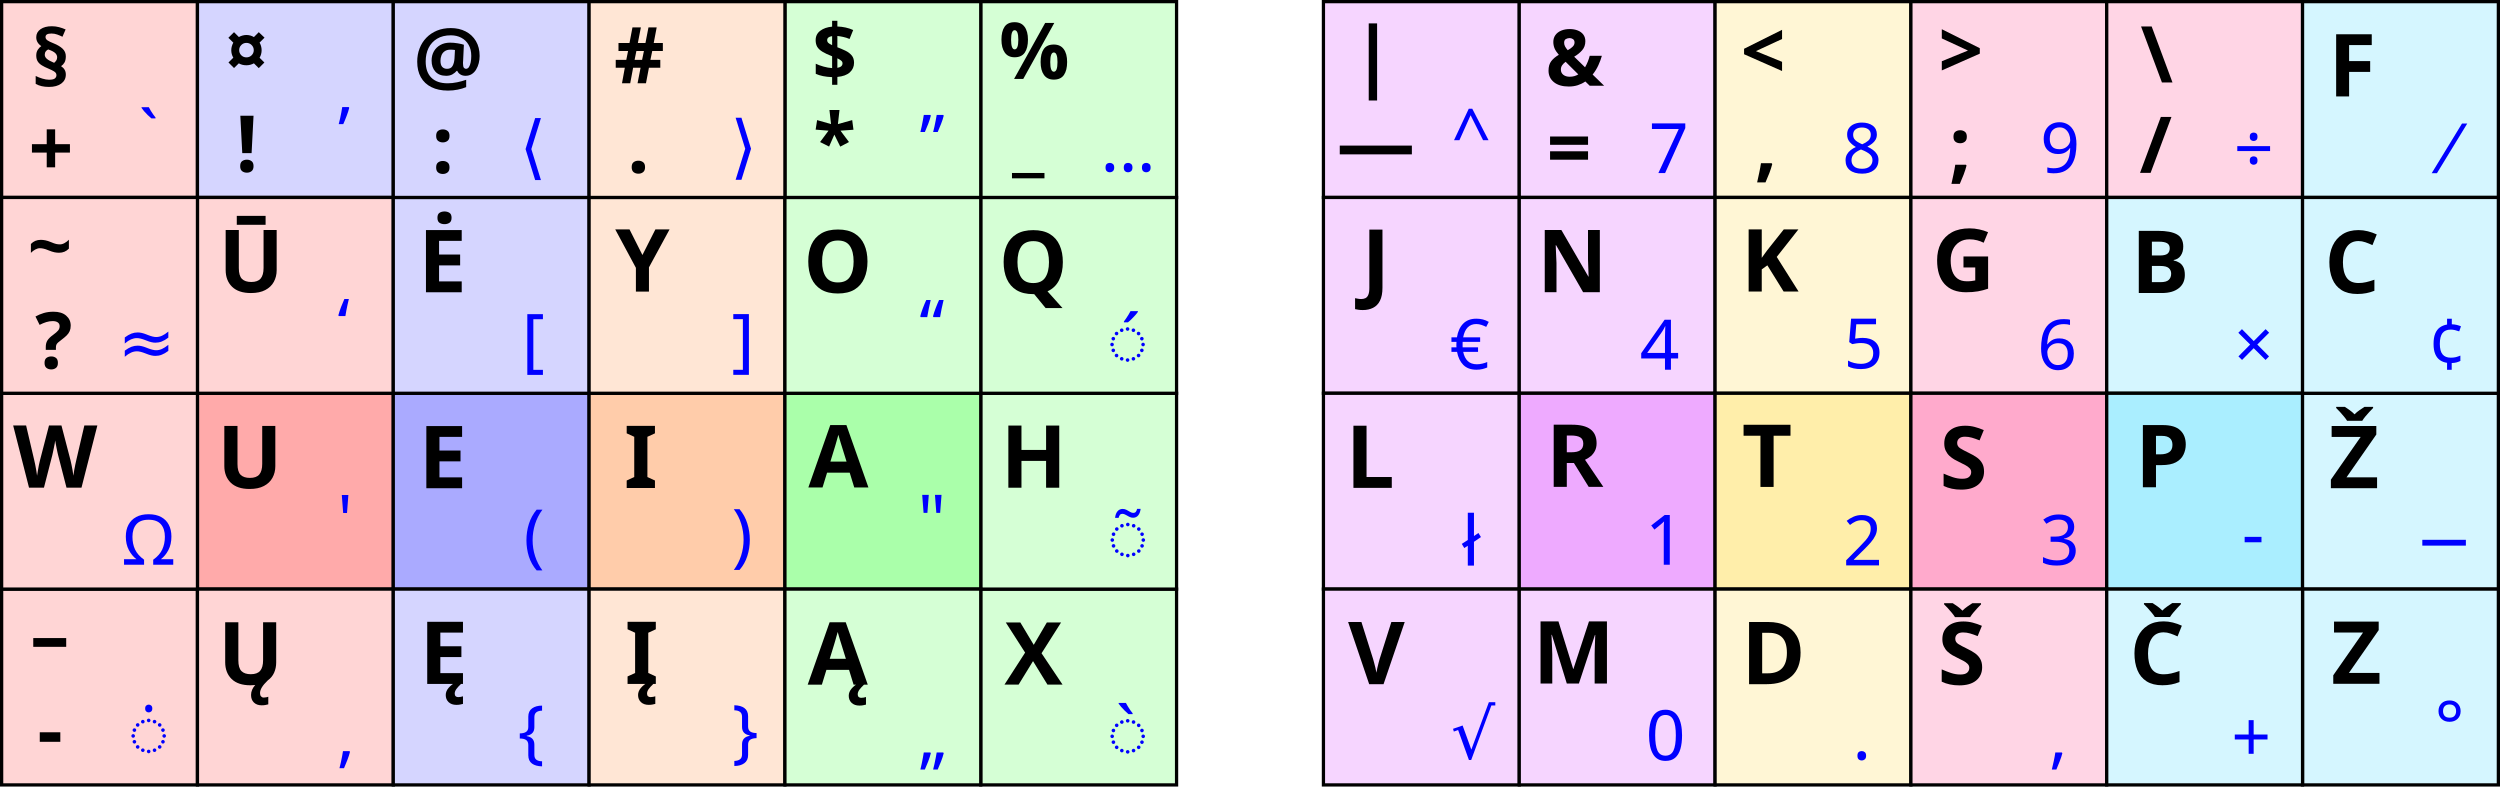
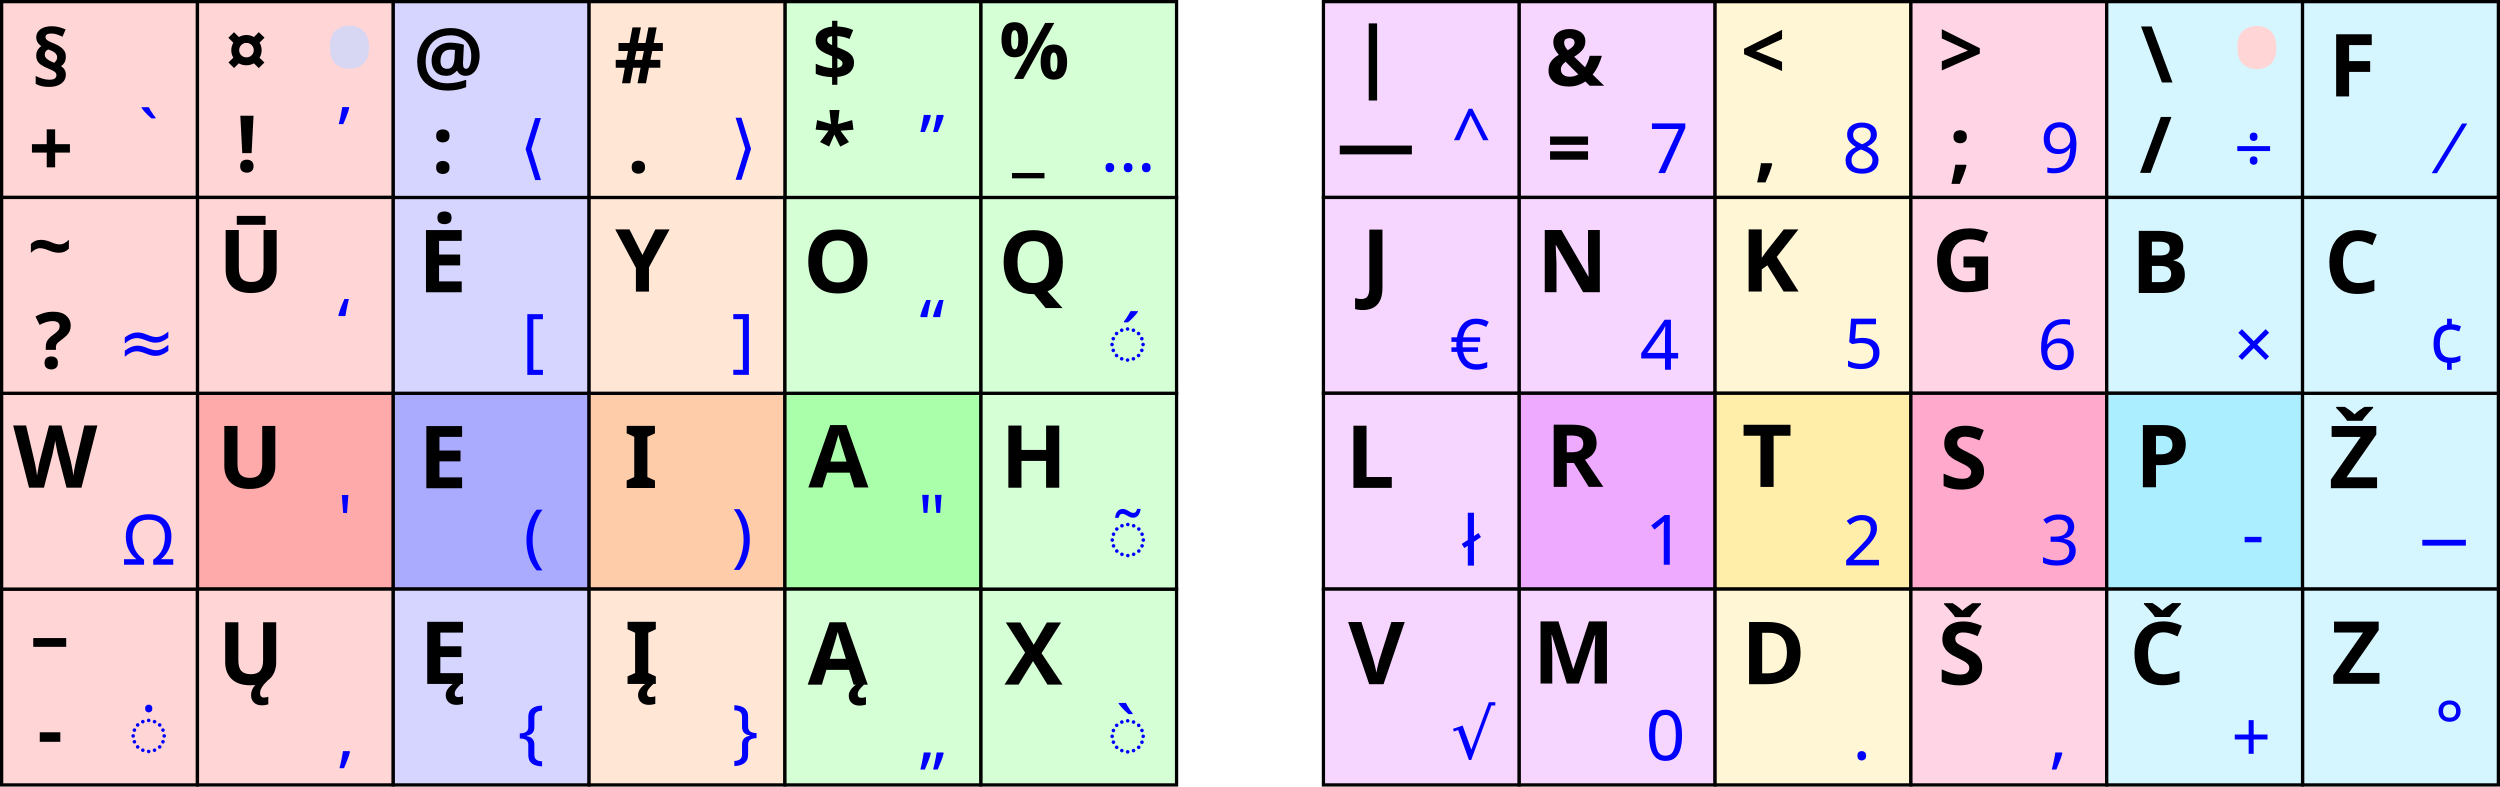
<svg xmlns="http://www.w3.org/2000/svg" width="766" height="241" version="1.0">
  <path d="M.5 180.5h60v60H.5z" fill="#ffd5d5" fill-rule="evenodd" stroke="#000" />
  <text style="line-height:1.25;-inkscape-font-specification:'Noto Sans, Semi-Bold'" x="-34.036" y="171.763" font-weight="600" font-size="24" font-family="Noto Sans" transform="translate(45.5 60.5)">
    <tspan x="-34.036" y="171.763">-</tspan>
  </text>
  <text style="line-height:1.25;-inkscape-font-specification:'Noto Sans, Semi-Bold'" x="-36.261" y="142.799" font-weight="600" font-size="24" font-family="Noto Sans" transform="translate(45.5 60.5)">
    <tspan x="-36.261" y="142.799">–</tspan>
  </text>
  <text style="line-height:1.25;-inkscape-font-specification:'Noto Sans, Normal';font-variant-ligatures:normal;font-variant-caps:normal;font-variant-numeric:normal;font-variant-east-asian:normal" x="-6.283" y="171.2" font-weight="400" font-size="21.333" font-family="Noto Sans" fill="#00f" transform="translate(45.5 60.5)">
    <tspan x="-6.283" y="171.2" style="-inkscape-font-specification:'Noto Sans, Normal';font-variant-ligatures:normal;font-variant-caps:normal;font-variant-numeric:normal;font-variant-east-asian:normal">̇</tspan>
  </text>
  <path d="M.5.5h60v60H.5z" fill="#ffd5d5" fill-rule="evenodd" stroke="#000" />
  <text style="line-height:1.25;-inkscape-font-specification:'Noto Sans, Semi-Bold'" x="23.253" y="53.424" font-weight="600" font-size="24" font-family="Noto Sans" transform="translate(-14.5 .5)">
    <tspan x="23.253" y="53.424">+</tspan>
  </text>
  <text style="line-height:1.25;-inkscape-font-specification:'Noto Sans, Semi-Bold'" x="24.183" y="25.899" font-weight="600" font-size="24" font-family="Noto Sans" transform="translate(-14.5 .5)">
    <tspan x="24.183" y="25.899">§</tspan>
  </text>
  <text style="line-height:1.25;-inkscape-font-specification:'Noto Sans, Semi-Bold'" x="57.012" y="48.692" font-weight="600" font-size="24" font-family="Noto Sans" fill="#00f" transform="translate(-14.5 .5)">
    <tspan x="57.012" y="48.692" style="-inkscape-font-specification:'Noto Sans, Normal';font-variant-ligatures:normal;font-variant-caps:normal;font-variant-numeric:normal;font-variant-east-asian:normal" font-weight="400" font-size="21.333">`</tspan>
  </text>
-   <path d="M60.5.5h60v60h-60z" fill="#d5d5ff" fill-rule="evenodd" stroke="#000" />
+   <path d="M60.5.5h60v60h-60z" fill="#d5d5ff" fill-rule="evenodd" stroke="#000" style="fill:#ffd5d5" />
  <text style="line-height:1.25;-inkscape-font-specification:'Noto Sans, Semi-Bold'" x="118.034" y="47.534" font-weight="600" font-size="24" font-family="Noto Sans" fill="#00f" transform="translate(-14.5 .5)">
    <tspan x="118.034" y="47.534" style="-inkscape-font-specification:'Noto Sans, Normal';font-variant-ligatures:normal;font-variant-caps:normal;font-variant-numeric:normal;font-variant-east-asian:normal" font-weight="400" font-size="21.333">’</tspan>
  </text>
  <text style="line-height:1.25;-inkscape-font-specification:'Noto Sans, Semi-Bold'" x="86.714" y="52.097" font-weight="600" font-size="24" font-family="Noto Sans" transform="translate(-14.5 .5)">
    <tspan x="86.714" y="52.097">!</tspan>
  </text>
  <text style="line-height:1.25;-inkscape-font-specification:'Noto Sans, Semi-Bold'" x="83.16" y="23.345" font-weight="600" font-size="24" font-family="Noto Sans" transform="translate(-14.5 .5)">
    <tspan x="83.16" y="23.345">¤</tspan>
  </text>
  <path d="M405.5.5h60v60h-60z" fill="#f6d5ff" fill-rule="evenodd" stroke="#000" />
  <text style="line-height:1.25;-inkscape-font-specification:'Noto Sans, Semi-Bold'" x="424.051" y="51.905" font-weight="600" font-size="24" font-family="Noto Sans" transform="translate(-14.5 .5)">
    <tspan x="424.051" y="51.905">—</tspan>
  </text>
  <text style="line-height:1.25;-inkscape-font-specification:'Noto Sans, Semi-Bold'" x="428.551" y="24.839" font-weight="600" font-size="24" font-family="Noto Sans" transform="translate(-14.5 .5)">
    <tspan x="428.551" y="24.839">|</tspan>
  </text>
  <text style="line-height:1.25;-inkscape-font-specification:'Noto Sans, Semi-Bold'" x="459.201" y="48.147" font-weight="600" font-size="24" font-family="Noto Sans" fill="#00f" transform="translate(-14.5 .5)">
    <tspan x="459.201" y="48.147" style="-inkscape-font-specification:'Noto Sans, Normal';font-variant-ligatures:normal;font-variant-caps:normal;font-variant-numeric:normal;font-variant-east-asian:normal" font-weight="400" font-size="21.333">^</tspan>
  </text>
  <path d="M465.5.5h60v60h-60z" fill="#f6d5ff" fill-rule="evenodd" stroke="#000" />
  <text style="line-height:1.25;-inkscape-font-specification:'Noto Sans, Semi-Bold'" x="488.406" y="53.324" font-weight="600" font-size="24" font-family="Noto Sans" transform="translate(-14.5 .5)">
    <tspan x="488.406" y="53.324">=</tspan>
  </text>
  <text style="line-height:1.25;-inkscape-font-specification:'Noto Sans, Semi-Bold'" x="488.014" y="25.779" font-weight="600" font-size="24" font-family="Noto Sans" transform="translate(-14.5 .5)">
    <tspan x="488.014" y="25.779">&amp;</tspan>
  </text>
  <text style="line-height:1.25;-inkscape-font-specification:'Noto Sans, Semi-Bold'" x="519.715" y="52.534" font-weight="600" font-size="24" font-family="Noto Sans" fill="#00f" transform="translate(-14.5 .5)">
    <tspan x="519.715" y="52.534" style="-inkscape-font-specification:'Noto Sans, Normal';font-variant-ligatures:normal;font-variant-caps:normal;font-variant-numeric:normal;font-variant-east-asian:normal" font-weight="400" font-size="21.333">7</tspan>
  </text>
  <path d="M525.5.5h60v60h-60z" fill="#fff6d5" fill-rule="evenodd" stroke="#000" />
  <text style="line-height:1.25;-inkscape-font-specification:'Noto Sans, Semi-Bold'" x="578.928" y="52.491" font-weight="600" font-size="24" font-family="Noto Sans" fill="#00f" transform="translate(-14.5 .5)">
    <tspan x="578.928" y="52.491" style="-inkscape-font-specification:'Noto Sans, Normal';font-variant-ligatures:normal;font-variant-caps:normal;font-variant-numeric:normal;font-variant-east-asian:normal" font-weight="400" font-size="21.333">8</tspan>
  </text>
  <text style="line-height:1.25;-inkscape-font-specification:'Noto Sans, Semi-Bold'" x="552.135" y="52.291" font-weight="600" font-size="24" font-family="Noto Sans" transform="translate(-14.5 .5)">
    <tspan x="552.135" y="52.291">,</tspan>
  </text>
  <text style="line-height:1.25;-inkscape-font-specification:'Noto Sans, Semi-Bold'" x="547.853" y="23.633" font-weight="600" font-size="24" font-family="Noto Sans" transform="translate(-14.5 .5)">
    <tspan x="547.853" y="23.633">&lt;</tspan>
  </text>
  <path d="M585.5.5h60v60h-60z" fill="#ffd5e5" fill-rule="evenodd" stroke="#000" />
  <text style="line-height:1.25;-inkscape-font-specification:'Noto Sans, Semi-Bold'" x="611.669" y="52.75" font-weight="600" font-size="24" font-family="Noto Sans" transform="translate(-14.5 .5)">
    <tspan x="611.669" y="52.75">;</tspan>
  </text>
  <text style="line-height:1.25;-inkscape-font-specification:'Noto Sans, Semi-Bold'" x="608.438" y="23.454" font-weight="600" font-size="24" font-family="Noto Sans" transform="translate(-14.5 .5)">
    <tspan x="608.438" y="23.454">&gt;</tspan>
  </text>
  <text style="line-height:1.25;-inkscape-font-specification:'Noto Sans, Semi-Bold'" x="639.629" y="52.387" font-weight="600" font-size="24" font-family="Noto Sans" fill="#00f" transform="translate(-14.5 .5)">
    <tspan x="639.629" y="52.387" style="-inkscape-font-specification:'Noto Sans, Normal';font-variant-ligatures:normal;font-variant-caps:normal;font-variant-numeric:normal;font-variant-east-asian:normal" font-weight="400" font-size="21.333">9</tspan>
  </text>
-   <path d="M645.5.5h60v60h-60z" fill="#ffd5e5" fill-rule="evenodd" stroke="#000" />
+   <path d="M645.5.5h60v60h-60z" fill="#ffd5e5" fill-rule="evenodd" stroke="#000" style="fill:#d5f6ff" />
  <text style="line-height:1.25;-inkscape-font-specification:'Noto Sans, Semi-Bold'" x="670.039" y="52.459" font-weight="600" font-size="24" font-family="Noto Sans" transform="translate(-14.5 .5)">
    <tspan x="670.039" y="52.459">/</tspan>
  </text>
  <text style="line-height:1.25;-inkscape-font-specification:'Noto Sans, Semi-Bold'" x="670.382" y="24.759" font-weight="600" font-size="24" font-family="Noto Sans" transform="translate(-14.5 .5)">
    <tspan x="670.382" y="24.759">\</tspan>
  </text>
  <text style="line-height:1.25;-inkscape-font-specification:'Noto Sans, Semi-Bold'" x="698.946" y="52.557" font-weight="600" font-size="24" font-family="Noto Sans" fill="#00f" transform="translate(-14.5 .5)">
    <tspan x="698.946" y="52.557" style="-inkscape-font-specification:'Noto Sans, Normal';font-variant-ligatures:normal;font-variant-caps:normal;font-variant-numeric:normal;font-variant-east-asian:normal" font-weight="400" font-size="21.333">÷</tspan>
  </text>
  <path d="M300.5 180.5h60v60h-60z" fill="#d5ffd5" fill-rule="evenodd" stroke="#000" />
  <text style="line-height:1.25;-inkscape-font-specification:'Noto Sans, Semi-Bold'" x="322.271" y="209.27" font-weight="600" font-size="26.667" font-family="Noto Sans" transform="translate(-14.5 .5)">
    <tspan x="322.271" y="209.27">X</tspan>
  </text>
  <text style="line-height:1.25;-inkscape-font-specification:'Noto Sans, Normal';font-variant-ligatures:normal;font-variant-caps:normal;font-variant-numeric:normal;font-variant-east-asian:normal" x="353.688" y="231.315" font-weight="400" font-size="21.333" font-family="Noto Sans" fill="#00f" transform="translate(-14.5 .5)">
    <tspan x="353.688" y="231.315" style="-inkscape-font-specification:'Noto Sans, Normal';font-variant-ligatures:normal;font-variant-caps:normal;font-variant-numeric:normal;font-variant-east-asian:normal">̀</tspan>
  </text>
  <path d="M300.5 120.5h60v60h-60z" fill="#d5ffd5" fill-rule="evenodd" stroke="#000" />
  <text style="line-height:1.25;-inkscape-font-specification:'Noto Sans, Semi-Bold'" x="321.053" y="148.936" font-weight="600" font-size="26.667" font-family="Noto Sans" transform="translate(-14.5 .5)">
    <tspan x="321.053" y="148.936">H</tspan>
  </text>
  <text style="line-height:1.25;-inkscape-font-specification:'Noto Sans, Normal';font-variant-ligatures:normal;font-variant-caps:normal;font-variant-numeric:normal;font-variant-east-asian:normal" x="353.724" y="171.176" font-weight="400" font-size="21.333" font-family="Noto Sans" fill="#00f" transform="translate(-14.5 .5)">
    <tspan x="353.724" y="171.176" style="-inkscape-font-specification:'Noto Sans, Normal';font-variant-ligatures:normal;font-variant-caps:normal;font-variant-numeric:normal;font-variant-east-asian:normal">̃</tspan>
  </text>
  <path d="M300.5 60.5h60v60h-60z" fill="#d5ffd5" fill-rule="evenodd" stroke="#000" />
  <text style="line-height:1.25;-inkscape-font-specification:'Noto Sans, Semi-Bold'" x="320.467" y="89.353" font-weight="600" font-size="26.667" font-family="Noto Sans" transform="translate(-14.5 .5)">
    <tspan x="320.467" y="89.353">Q</tspan>
  </text>
  <text style="line-height:1.25;-inkscape-font-specification:'Noto Sans, Semi-Bold'" x="353.65" y="111.271" font-weight="600" font-size="24" font-family="Noto Sans" fill="#00f" transform="translate(-14.5 .5)">
    <tspan x="353.65" y="111.271" style="-inkscape-font-specification:'Noto Sans, Normal';font-variant-ligatures:normal;font-variant-caps:normal;font-variant-numeric:normal;font-variant-east-asian:normal" font-weight="400" font-size="21.333">́</tspan>
  </text>
  <path d="M60.5 120.5h60v60h-60z" fill="#faa" fill-rule="evenodd" stroke="#000" />
  <text style="line-height:1.25;-inkscape-font-specification:'Noto Sans, Semi-Bold'" x="80.967" y="149.054" font-weight="600" font-size="26.667" font-family="Noto Sans" transform="translate(-14.5 .5)">
    <tspan x="80.967" y="149.054">U</tspan>
  </text>
  <text style="line-height:1.25;-inkscape-font-specification:'Noto Sans, Normal';font-variant-ligatures:normal;font-variant-caps:normal;font-variant-numeric:normal;font-variant-east-asian:normal" x="117.835" y="166.394" font-weight="400" font-size="21.333" font-family="Noto Sans" fill="#00f" transform="translate(-14.5 .5)">
    <tspan x="117.835" y="166.394" style="-inkscape-font-specification:'Noto Sans, Normal';font-variant-ligatures:normal;font-variant-caps:normal;font-variant-numeric:normal;font-variant-east-asian:normal">'</tspan>
  </text>
  <path d="M120.5 120.5h60v60h-60z" fill="#aaf" fill-rule="evenodd" stroke="#000" />
  <text style="line-height:1.25;-inkscape-font-specification:'Noto Sans, Semi-Bold'" x="142.726" y="149.092" font-weight="600" font-size="26.667" font-family="Noto Sans" transform="translate(-14.5 .5)">
    <tspan x="142.726" y="149.092">E</tspan>
  </text>
  <text style="line-height:1.25;-inkscape-font-specification:'Noto Sans, Normal';font-variant-ligatures:normal;font-variant-caps:normal;font-variant-numeric:normal;font-variant-east-asian:normal" x="174.94" y="170.89" font-weight="400" font-size="21.333" font-family="Noto Sans" fill="#00f" transform="translate(-14.5 .5)">
    <tspan x="174.94" y="170.89" style="-inkscape-font-specification:'Noto Sans, Normal';font-variant-ligatures:normal;font-variant-caps:normal;font-variant-numeric:normal;font-variant-east-asian:normal">(</tspan>
  </text>
  <path d="M180.5 120.5h60v60h-60z" fill="#fca" fill-rule="evenodd" stroke="#000" />
  <text style="line-height:1.25;-inkscape-font-specification:'Noto Sans, Semi-Bold'" x="205.662" y="149.022" font-weight="600" font-size="26.667" font-family="Noto Sans" transform="translate(-14.5 .5)">
    <tspan x="205.662" y="149.022">I</tspan>
  </text>
  <text style="line-height:1.25;-inkscape-font-specification:'Noto Sans, Normal';font-variant-ligatures:normal;font-variant-caps:normal;font-variant-numeric:normal;font-variant-east-asian:normal" x="238.696" y="170.745" font-weight="400" font-size="21.333" font-family="Noto Sans" fill="#00f" transform="translate(-14.5 .5)">
    <tspan x="238.696" y="170.745" style="-inkscape-font-specification:'Noto Sans, Normal';font-variant-ligatures:normal;font-variant-caps:normal;font-variant-numeric:normal;font-variant-east-asian:normal">)</tspan>
  </text>
  <path d="M240.5 120.5h60v60h-60z" fill="#afa" fill-rule="evenodd" stroke="#000" />
  <text style="line-height:1.25;-inkscape-font-specification:'Noto Sans, Semi-Bold'" x="262.179" y="148.863" font-weight="600" font-size="26.667" font-family="Noto Sans" transform="translate(-14.5 .5)">
    <tspan x="262.179" y="148.863">A</tspan>
  </text>
  <text style="line-height:1.25;-inkscape-font-specification:'Noto Sans, Normal';font-variant-ligatures:normal;font-variant-caps:normal;font-variant-numeric:normal;font-variant-east-asian:normal" x="295.671" y="166.354" font-weight="400" font-size="21.333" font-family="Noto Sans" fill="#00f" transform="translate(-14.5 .5)">
    <tspan x="295.671" y="166.354" style="-inkscape-font-specification:'Noto Sans, Normal';font-variant-ligatures:normal;font-variant-caps:normal;font-variant-numeric:normal;font-variant-east-asian:normal">"</tspan>
  </text>
  <path d="M60.5 180.5h60v60h-60z" fill="#ffd5d5" fill-rule="evenodd" stroke="#000" />
  <text style="line-height:1.25;-inkscape-font-specification:'Noto Sans, Semi-Bold'" x="81.234" y="209.203" font-weight="600" font-size="26.667" font-family="Noto Sans" transform="translate(-14.5 .5)">
    <tspan x="81.234" y="209.203">Ų</tspan>
  </text>
  <text style="line-height:1.25;-inkscape-font-specification:'Noto Sans, Normal';font-variant-ligatures:normal;font-variant-caps:normal;font-variant-numeric:normal;font-variant-east-asian:normal" x="117.855" y="232.13" font-weight="400" font-size="21.333" font-family="Noto Sans" fill="#00f" transform="translate(-14.5 .5)">
    <tspan x="117.855" y="232.13" style="-inkscape-font-specification:'Noto Sans, Normal';font-variant-ligatures:normal;font-variant-caps:normal;font-variant-numeric:normal;font-variant-east-asian:normal">‚</tspan>
  </text>
  <path d="M120.5 180.5h60v60h-60z" fill="#d5d5ff" fill-rule="evenodd" stroke="#000" />
  <text style="line-height:1.25;-inkscape-font-specification:'Noto Sans, Semi-Bold'" x="142.995" y="209.065" font-weight="600" font-size="26.667" font-family="Noto Sans" transform="translate(-14.5 .5)">
    <tspan x="142.995" y="209.065">Ę</tspan>
  </text>
  <text style="line-height:1.25;-inkscape-font-specification:'Noto Sans, Normal';font-variant-ligatures:normal;font-variant-caps:normal;font-variant-numeric:normal;font-variant-east-asian:normal" x="173.169" y="230.933" font-weight="400" font-size="21.333" font-family="Noto Sans" fill="#00f" transform="translate(-14.5 .5)">
    <tspan x="173.169" y="230.933" style="-inkscape-font-specification:'Noto Sans, Normal';font-variant-ligatures:normal;font-variant-caps:normal;font-variant-numeric:normal;font-variant-east-asian:normal">{</tspan>
  </text>
  <path d="M180.5 180.5h60v60h-60z" fill="#ffe6d5" fill-rule="evenodd" stroke="#000" />
  <text style="line-height:1.25;-inkscape-font-specification:'Noto Sans, Semi-Bold'" x="205.925" y="209.061" font-weight="600" font-size="26.667" font-family="Noto Sans" transform="translate(-14.5 .5)">
    <tspan x="205.925" y="209.061">Į</tspan>
  </text>
  <text style="line-height:1.25;-inkscape-font-specification:'Noto Sans, Normal';font-variant-ligatures:normal;font-variant-caps:normal;font-variant-numeric:normal;font-variant-east-asian:normal" x="238.813" y="230.823" font-weight="400" font-size="21.333" font-family="Noto Sans" fill="#00f" transform="translate(-14.5 .5)">
    <tspan x="238.813" y="230.823" style="-inkscape-font-specification:'Noto Sans, Normal';font-variant-ligatures:normal;font-variant-caps:normal;font-variant-numeric:normal;font-variant-east-asian:normal">}</tspan>
  </text>
  <path d="M240.5 180.5h60v60h-60z" fill="#d5ffd5" fill-rule="evenodd" stroke="#000" />
  <text style="line-height:1.25;-inkscape-font-specification:'Noto Sans, Semi-Bold'" x="261.976" y="209.283" font-weight="600" font-size="26.667" font-family="Noto Sans" transform="translate(-14.5 .5)">
    <tspan x="261.976" y="209.283">Ą</tspan>
  </text>
  <text style="line-height:1.25;-inkscape-font-specification:'Noto Sans, Normal';font-variant-ligatures:normal;font-variant-caps:normal;font-variant-numeric:normal;font-variant-east-asian:normal" x="295.845" y="232.54" font-weight="400" font-size="21.333" font-family="Noto Sans" fill="#00f" transform="translate(-14.5 .5)">
    <tspan x="295.845" y="232.54" style="-inkscape-font-specification:'Noto Sans, Normal';font-variant-ligatures:normal;font-variant-caps:normal;font-variant-numeric:normal;font-variant-east-asian:normal">„</tspan>
  </text>
  <path d="M60.5 60.5h60v60h-60z" fill="#ffd5d5" fill-rule="evenodd" stroke="#000" />
  <text style="line-height:1.25;-inkscape-font-specification:'Noto Sans, Semi-Bold';font-variant-ligatures:normal;font-variant-caps:normal;font-variant-numeric:normal;font-variant-east-asian:normal" x="81.377" y="89.022" font-weight="600" font-size="26.667" font-family="Noto Sans" transform="translate(-14.5 .5)">
    <tspan x="81.377" y="89.022">Ū</tspan>
  </text>
  <text style="line-height:1.25;-inkscape-font-specification:'Noto Sans, Semi-Bold'" x="117.92" y="106.346" font-weight="600" font-size="24" font-family="Noto Sans" fill="#00f" transform="translate(-14.5 .5)">
    <tspan x="117.92" y="106.346" style="-inkscape-font-specification:'Noto Sans, Normal';font-variant-ligatures:normal;font-variant-caps:normal;font-variant-numeric:normal;font-variant-east-asian:normal" font-weight="400" font-size="21.333">‘</tspan>
  </text>
  <path d="M120.5 60.5h60v60h-60z" fill="#d5d5ff" fill-rule="evenodd" stroke="#000" />
  <text style="line-height:1.25;-inkscape-font-specification:'Noto Sans, Semi-Bold'" x="142.611" y="89.043" font-weight="600" font-size="26.667" font-family="Noto Sans" transform="translate(-14.5 .5)">
    <tspan x="142.611" y="89.043">Ė</tspan>
  </text>
  <text style="line-height:1.25;-inkscape-font-specification:'Noto Sans, Semi-Bold'" x="174.366" y="110.991" font-weight="600" font-size="24" font-family="Noto Sans" fill="#00f" transform="translate(-14.5 .5)">
    <tspan x="174.366" y="110.991" style="-inkscape-font-specification:'Noto Sans, Normal';font-variant-ligatures:normal;font-variant-caps:normal;font-variant-numeric:normal;font-variant-east-asian:normal" font-weight="400" font-size="21.333">[</tspan>
  </text>
  <path d="M180.5 60.5h60v60h-60z" fill="#ffe6d5" fill-rule="evenodd" stroke="#000" />
  <text style="line-height:1.25;-inkscape-font-specification:'Noto Sans, Semi-Bold'" x="203.01" y="88.838" font-weight="600" font-size="26.667" font-family="Noto Sans" transform="translate(-14.5 .5)">
    <tspan x="203.01" y="88.838">Y</tspan>
  </text>
  <text style="line-height:1.25;-inkscape-font-specification:'Noto Sans, Semi-Bold'" x="238.649" y="110.978" font-weight="600" font-size="24" font-family="Noto Sans" fill="#00f" transform="translate(-14.5 .5)">
    <tspan x="238.649" y="110.978" style="-inkscape-font-specification:'Noto Sans, Normal';font-variant-ligatures:normal;font-variant-caps:normal;font-variant-numeric:normal;font-variant-east-asian:normal" font-weight="400" font-size="21.333">]</tspan>
  </text>
  <path d="M240.5 60.5h60v60h-60z" fill="#d5ffd5" fill-rule="evenodd" stroke="#000" />
  <text style="line-height:1.25;-inkscape-font-specification:'Noto Sans, Semi-Bold'" x="260.609" y="89.162" font-weight="600" font-size="26.667" font-family="Noto Sans" transform="translate(-14.5 .5)">
    <tspan x="260.609" y="89.162">O</tspan>
  </text>
  <text style="line-height:1.25;-inkscape-font-specification:'Noto Sans, Semi-Bold'" x="296.211" y="106.666" font-weight="600" font-size="24" font-family="Noto Sans" fill="#00f" transform="translate(-14.5 .5)">
    <tspan x="296.211" y="106.666" style="-inkscape-font-specification:'Noto Sans, Normal';font-variant-ligatures:normal;font-variant-caps:normal;font-variant-numeric:normal;font-variant-east-asian:normal" font-weight="400" font-size="21.333">“</tspan>
  </text>
  <path d="M405.5 60.5h60v60h-60z" fill="#f6d5ff" fill-rule="evenodd" stroke="#000" />
  <text style="line-height:1.25;-inkscape-font-specification:'Noto Sans, Semi-Bold'" x="431.666" y="88.907" font-weight="600" font-size="26.667" font-family="Noto Sans" transform="translate(-14.5 .5)">
    <tspan x="431.666" y="88.907">J</tspan>
  </text>
  <text style="line-height:1.25;-inkscape-font-specification:'Noto Sans, Semi-Bold'" x="458.733" y="112.567" font-weight="600" font-size="24" font-family="Noto Sans" fill="#00f" transform="translate(-14.5 .5)">
    <tspan x="458.733" y="112.567" style="-inkscape-font-specification:'Noto Sans, Normal';font-variant-ligatures:normal;font-variant-caps:normal;font-variant-numeric:normal;font-variant-east-asian:normal" font-weight="400" font-size="21.333">€</tspan>
  </text>
  <path d="M465.5 60.5h60v60h-60z" fill="#f6d5ff" fill-rule="evenodd" stroke="#000" />
  <text style="line-height:1.25;-inkscape-font-specification:'Noto Sans, Semi-Bold'" x="485.405" y="89.028" font-weight="600" font-size="26.667" font-family="Noto Sans" transform="translate(-14.5 .5)">
    <tspan x="485.405" y="89.028">N</tspan>
  </text>
  <text style="line-height:1.25;-inkscape-font-specification:'Noto Sans, Semi-Bold'" x="516.915" y="112.789" font-weight="600" font-size="24" font-family="Noto Sans" fill="#00f" transform="translate(-14.5 .5)">
    <tspan x="516.915" y="112.789" style="-inkscape-font-specification:'Noto Sans, Normal';font-variant-ligatures:normal;font-variant-caps:normal;font-variant-numeric:normal;font-variant-east-asian:normal" font-weight="400" font-size="21.333">4</tspan>
  </text>
  <path d="M525.5 60.5h60v60h-60z" fill="#fff6d5" fill-rule="evenodd" stroke="#000" />
  <text style="line-height:1.25;-inkscape-font-specification:'Noto Sans, Semi-Bold'" x="547.878" y="88.832" font-weight="600" font-size="26.667" font-family="Noto Sans" transform="translate(-14.5 .5)">
    <tspan x="547.878" y="88.832">K</tspan>
  </text>
  <text style="line-height:1.25;-inkscape-font-specification:'Noto Sans, Semi-Bold'" x="579.395" y="112.373" font-weight="600" font-size="24" font-family="Noto Sans" fill="#00f" transform="translate(-14.5 .5)">
    <tspan x="579.395" y="112.373" style="-inkscape-font-specification:'Noto Sans, Normal';font-variant-ligatures:normal;font-variant-caps:normal;font-variant-numeric:normal;font-variant-east-asian:normal" font-weight="400" font-size="21.333">5</tspan>
  </text>
  <path d="M585.5 60.5h60v60h-60z" fill="#ffd5e5" fill-rule="evenodd" stroke="#000" />
  <text style="line-height:1.25;-inkscape-font-specification:'Noto Sans, Semi-Bold'" x="606.485" y="88.781" font-weight="600" font-size="26.667" font-family="Noto Sans" transform="translate(-14.5 .5)">
    <tspan x="606.485" y="88.781">G</tspan>
  </text>
  <text style="line-height:1.25;-inkscape-font-specification:'Noto Sans, Semi-Bold'" x="638.719" y="112.715" font-weight="600" font-size="24" font-family="Noto Sans" fill="#00f" transform="translate(-14.5 .5)">
    <tspan x="638.719" y="112.715" style="-inkscape-font-specification:'Noto Sans, Normal';font-variant-ligatures:normal;font-variant-caps:normal;font-variant-numeric:normal;font-variant-east-asian:normal" font-weight="400" font-size="21.333">6</tspan>
  </text>
  <path d="M645.5 60.5h60v60h-60z" fill="#d5f6ff" fill-rule="evenodd" stroke="#000" />
  <text style="line-height:1.25;-inkscape-font-specification:'Noto Sans, Semi-Bold'" x="667.417" y="89.279" font-weight="600" font-size="26.667" font-family="Noto Sans" transform="translate(-14.5 .5)">
    <tspan x="667.417" y="89.279">B</tspan>
  </text>
  <text style="line-height:1.25;-inkscape-font-specification:'Noto Sans, Semi-Bold'" x="698.963" y="112.602" font-weight="600" font-size="24" font-family="Noto Sans" fill="#00f" transform="translate(-14.5 .5)">
    <tspan x="698.963" y="112.602" style="-inkscape-font-specification:'Noto Sans, Normal';font-variant-ligatures:normal;font-variant-caps:normal;font-variant-numeric:normal;font-variant-east-asian:normal" font-weight="400" font-size="21.333">×</tspan>
  </text>
  <path d="M405.5 120.5h60v60h-60z" fill="#f6d5ff" fill-rule="evenodd" stroke="#000" />
  <text style="line-height:1.25;-inkscape-font-specification:'Noto Sans, Semi-Bold'" x="426.786" y="148.985" font-weight="600" font-size="26.667" font-family="Noto Sans" transform="translate(-14.5 .5)">
    <tspan x="426.786" y="148.985">L</tspan>
  </text>
  <text style="line-height:1.25;-inkscape-font-specification:'Noto Sans, Normal';font-variant-ligatures:normal;font-variant-caps:normal;font-variant-numeric:normal;font-variant-east-asian:normal" x="462.577" y="172.805" font-weight="400" font-size="21.333" font-family="Noto Sans" fill="#00f" transform="translate(-14.5 .5)">
    <tspan x="462.577" y="172.805" style="-inkscape-font-specification:'Noto Sans, Normal';font-variant-ligatures:normal;font-variant-caps:normal;font-variant-numeric:normal;font-variant-east-asian:normal">ł</tspan>
  </text>
  <path d="M465.5 120.5h60v60h-60z" fill="#eaf" fill-rule="evenodd" stroke="#000" />
  <text style="line-height:1.25;-inkscape-font-specification:'Noto Sans, Semi-Bold'" x="488.148" y="148.671" font-weight="600" font-size="26.667" font-family="Noto Sans" transform="translate(-14.5 .5)">
    <tspan x="488.148" y="148.671">R</tspan>
  </text>
  <text style="line-height:1.25;-inkscape-font-specification:'Noto Sans, Normal';font-variant-ligatures:normal;font-variant-caps:normal;font-variant-numeric:normal;font-variant-east-asian:normal" x="518.544" y="172.531" font-weight="400" font-size="21.333" font-family="Noto Sans" fill="#00f" transform="translate(-14.5 .5)">
    <tspan x="518.544" y="172.531" style="-inkscape-font-specification:'Noto Sans, Normal';font-variant-ligatures:normal;font-variant-caps:normal;font-variant-numeric:normal;font-variant-east-asian:normal">1</tspan>
  </text>
  <path d="M525.5 120.5h60v60h-60z" fill="#fea" fill-rule="evenodd" stroke="#000" />
  <text style="line-height:1.25;-inkscape-font-specification:'Noto Sans, Semi-Bold'" x="548.201" y="148.696" font-weight="600" font-size="26.667" font-family="Noto Sans" transform="translate(-14.5 .5)">
    <tspan x="548.201" y="148.696">T</tspan>
  </text>
  <text style="line-height:1.25;-inkscape-font-specification:'Noto Sans, Normal';font-variant-ligatures:normal;font-variant-caps:normal;font-variant-numeric:normal;font-variant-east-asian:normal" x="579.138" y="172.739" font-weight="400" font-size="21.333" font-family="Noto Sans" fill="#00f" transform="translate(-14.5 .5)">
    <tspan x="579.138" y="172.739" style="-inkscape-font-specification:'Noto Sans, Normal';font-variant-ligatures:normal;font-variant-caps:normal;font-variant-numeric:normal;font-variant-east-asian:normal">2</tspan>
  </text>
  <path d="M585.5 120.5h60v60h-60z" fill="#fac" fill-rule="evenodd" stroke="#000" />
  <text style="line-height:1.25;-inkscape-font-specification:'Noto Sans, Semi-Bold'" x="608.785" y="149.257" font-weight="600" font-size="26.667" font-family="Noto Sans" transform="translate(-14.5 .5)">
    <tspan x="608.785" y="149.257">S</tspan>
  </text>
  <text style="line-height:1.25;-inkscape-font-specification:'Noto Sans, Normal';font-variant-ligatures:normal;font-variant-caps:normal;font-variant-numeric:normal;font-variant-east-asian:normal" x="639.524" y="172.565" font-weight="400" font-size="21.333" font-family="Noto Sans" fill="#00f" transform="translate(-14.5 .5)">
    <tspan x="639.524" y="172.565" style="-inkscape-font-specification:'Noto Sans, Normal';font-variant-ligatures:normal;font-variant-caps:normal;font-variant-numeric:normal;font-variant-east-asian:normal">3</tspan>
  </text>
  <path d="M645.5 120.5h60v60h-60z" fill="#aef" fill-rule="evenodd" stroke="#000" />
  <text style="line-height:1.25;-inkscape-font-specification:'Noto Sans, Semi-Bold'" x="668.67" y="148.787" font-weight="600" font-size="26.667" font-family="Noto Sans" transform="translate(-14.5 .5)">
    <tspan x="668.67" y="148.787" style="-inkscape-font-specification:'Noto Sans Semi-Bold'">P</tspan>
  </text>
  <path d="M705.5 120.5h60v60h-60z" fill="#d5f6ff" fill-rule="evenodd" stroke="#000" />
  <text style="line-height:1.25;-inkscape-font-specification:'Noto Sans, Normal';font-variant-ligatures:normal;font-variant-caps:normal;font-variant-numeric:normal;font-variant-east-asian:normal" x="739.933" y="172.976" font-weight="400" font-size="21.333" font-family="'Noto Sans'" fill="#00f">
    <tspan x="739.933" y="172.976" style="-inkscape-font-specification:'Noto Sans, Normal';font-variant-ligatures:normal;font-variant-caps:normal;font-variant-numeric:normal;font-variant-east-asian:normal">−</tspan>
  </text>
  <text style="line-height:1.25;-inkscape-font-specification:'Noto Sans, Semi-Bold'" x="728.039" y="149.077" font-weight="600" font-size="26.667" font-family="Noto Sans" transform="translate(-14.5 .5)">
    <tspan x="728.039" y="149.077">Ž</tspan>
  </text>
  <text style="line-height:1.25;-inkscape-font-specification:'Noto Sans, Semi-Bold'" x="686.901" y="171.043" font-weight="600" font-size="24" font-family="'Noto Sans'" fill="#00f">
    <tspan x="686.901" y="171.043" style="-inkscape-font-specification:'Noto Sans, Normal';font-variant-ligatures:normal;font-variant-caps:normal;font-variant-numeric:normal;font-variant-east-asian:normal" font-weight="400" font-size="21.333">-</tspan>
  </text>
  <path d="M705.5 180.5h60v60h-60z" fill="#d5f6ff" fill-rule="evenodd" stroke="#000" />
  <text style="line-height:1.25;-inkscape-font-specification:'Noto Sans, Semi-Bold'" x="668.768" y="269.01" font-weight="600" font-size="26.667" font-family="Noto Sans" transform="translate(45.5 -59.5)">
    <tspan x="668.768" y="269.01">Z</tspan>
  </text>
  <text style="line-height:1.25;-inkscape-font-specification:'Noto Sans, Semi-Bold'" x="700.485" y="289.55" font-weight="600" font-size="24" font-family="Noto Sans" fill="#00f" transform="translate(45.5 -59.5)">
    <tspan x="700.485" y="289.55" style="-inkscape-font-specification:'Noto Sans, Normal';font-variant-ligatures:normal;font-variant-caps:normal;font-variant-numeric:normal;font-variant-east-asian:normal" font-weight="400" font-size="21.333">°</tspan>
  </text>
  <path d="M705.5.5h60v60h-60z" fill="#d5f6ff" fill-rule="evenodd" stroke="#000" />
  <text style="line-height:1.25;-inkscape-font-specification:'Noto Sans, Semi-Bold'" x="787.889" y="89.046" font-weight="600" font-size="26.667" font-family="Noto Sans" transform="translate(-74.5 -59.5)">
    <tspan x="787.889" y="89.046">F</tspan>
  </text>
  <text style="line-height:1.25;-inkscape-font-specification:'Noto Sans, Semi-Bold'" x="823.646" y="112.575" font-weight="600" font-size="24" font-family="Noto Sans" fill="#00f" transform="translate(-74.5 -59.5)">
    <tspan x="823.646" y="112.575" style="-inkscape-font-specification:'Noto Sans, Normal';font-variant-ligatures:normal;font-variant-caps:normal;font-variant-numeric:normal;font-variant-east-asian:normal" font-weight="400" font-size="21.333">⁄</tspan>
  </text>
  <path d="M705.5 60.5h60v60h-60z" fill="#d5f6ff" fill-rule="evenodd" stroke="#000" />
  <text style="line-height:1.25;-inkscape-font-specification:'Noto Sans, Semi-Bold'" x="726.673" y="89.311" font-weight="600" font-size="26.667" font-family="Noto Sans" transform="translate(-14.5 .5)">
    <tspan x="726.673" y="89.311">C</tspan>
  </text>
  <text style="line-height:1.25;-inkscape-font-specification:'Noto Sans, Semi-Bold'" x="758.204" y="112.595" font-weight="600" font-size="24" font-family="Noto Sans" fill="#00f" transform="translate(-14.5 .5)">
    <tspan x="758.204" y="112.595" style="-inkscape-font-specification:'Noto Sans, Normal';font-variant-ligatures:normal;font-variant-caps:normal;font-variant-numeric:normal;font-variant-east-asian:normal" font-weight="400" font-size="21.333">¢</tspan>
  </text>
  <path d="M405.5 180.5h60v60h-60z" fill="#f6d5ff" fill-rule="evenodd" stroke="#000" />
  <text style="line-height:1.25;-inkscape-font-specification:'Noto Sans, Semi-Bold'" x="427.561" y="209.127" font-weight="600" font-size="26.667" font-family="Noto Sans" transform="translate(-14.5 .5)">
    <tspan x="427.561" y="209.127">V</tspan>
  </text>
  <text style="line-height:1.25;-inkscape-font-specification:'Noto Sans, Normal';font-variant-ligatures:normal;font-variant-caps:normal;font-variant-numeric:normal;font-variant-east-asian:normal" x="459.065" y="231.952" font-weight="400" font-size="21.333" font-family="Noto Sans" fill="#00f" transform="translate(-14.5 .5)">
    <tspan x="459.065" y="231.952" style="-inkscape-font-specification:'Noto Sans, Normal';font-variant-ligatures:normal;font-variant-caps:normal;font-variant-numeric:normal;font-variant-east-asian:normal">√</tspan>
  </text>
  <path d="M465.5 180.5h60v60h-60z" fill="#f6d5ff" fill-rule="evenodd" stroke="#000" />
  <text style="line-height:1.25;-inkscape-font-specification:'Noto Sans, Semi-Bold'" x="484.119" y="208.942" font-weight="600" font-size="26.667" font-family="Noto Sans" transform="translate(-14.5 .5)">
    <tspan x="484.119" y="208.942">M</tspan>
  </text>
  <text style="line-height:1.25;-inkscape-font-specification:'Noto Sans, Normal';font-variant-ligatures:normal;font-variant-caps:normal;font-variant-numeric:normal;font-variant-east-asian:normal" x="518.726" y="232.427" font-weight="400" font-size="21.333" font-family="Noto Sans" fill="#00f" transform="translate(-14.5 .5)">
    <tspan x="518.726" y="232.427" style="-inkscape-font-specification:'Noto Sans, Normal';font-variant-ligatures:normal;font-variant-caps:normal;font-variant-numeric:normal;font-variant-east-asian:normal">0</tspan>
  </text>
  <path d="M525.5 180.5h60v60h-60z" fill="#fff6d5" fill-rule="evenodd" stroke="#000" />
  <text style="line-height:1.25;-inkscape-font-specification:'Noto Sans, Semi-Bold'" x="548.007" y="209.132" font-weight="600" font-size="26.667" font-family="Noto Sans" transform="translate(-14.5 .5)">
    <tspan x="548.007" y="209.132">D</tspan>
  </text>
  <text style="line-height:1.25;-inkscape-font-specification:'Noto Sans, Normal';font-variant-ligatures:normal;font-variant-caps:normal;font-variant-numeric:normal;font-variant-east-asian:normal" x="582.085" y="232.207" font-weight="400" font-size="21.333" font-family="Noto Sans" fill="#00f" transform="translate(-14.5 .5)">
    <tspan x="582.085" y="232.207" style="-inkscape-font-specification:'Noto Sans, Normal';font-variant-ligatures:normal;font-variant-caps:normal;font-variant-numeric:normal;font-variant-east-asian:normal">.</tspan>
  </text>
  <path d="M585.5 180.5h60v60h-60z" fill="#ffd5e5" fill-rule="evenodd" stroke="#000" />
  <text style="line-height:1.25;-inkscape-font-specification:'Noto Sans, Semi-Bold'" x="608.203" y="209.233" font-weight="600" font-size="26.667" font-family="Noto Sans" transform="translate(-14.5 .5)">
    <tspan x="608.203" y="209.233">Š</tspan>
  </text>
  <text style="line-height:1.25;-inkscape-font-specification:'Noto Sans, Normal';font-variant-ligatures:normal;font-variant-caps:normal;font-variant-numeric:normal;font-variant-east-asian:normal;white-space:pre" x="642.308" y="232.53" font-weight="400" font-size="21.333" font-family="Noto Sans" fill="#00f" transform="translate(-14.5 .5)">
    <tspan x="642.308" y="232.53" style="-inkscape-font-specification:'Noto Sans, Normal';font-variant-ligatures:normal;font-variant-caps:normal;font-variant-numeric:normal;font-variant-east-asian:normal">,</tspan>
  </text>
  <path d="M645.5 180.5h60v60h-60z" fill="#d5f6ff" fill-rule="evenodd" stroke="#000" />
  <text style="line-height:1.25;-inkscape-font-specification:'Noto Sans, Semi-Bold'" x="666.952" y="209.198" font-weight="600" font-size="26.667" font-family="Noto Sans" transform="translate(-14.5 .5)">
    <tspan x="666.952" y="209.198">Č</tspan>
  </text>
  <text style="line-height:1.25;-inkscape-font-specification:'Noto Sans, Semi-Bold'" x="698.174" y="232.84" font-weight="600" font-size="24" font-family="Noto Sans" fill="#00f" transform="translate(-14.5 .5)">
    <tspan x="698.174" y="232.84" style="-inkscape-font-specification:'Noto Sans, Normal';font-variant-ligatures:normal;font-variant-caps:normal;font-variant-numeric:normal;font-variant-east-asian:normal" font-weight="400" font-size="21.333">+</tspan>
  </text>
  <path d="M300.5.5h60v60h-60z" fill="#d5ffd5" fill-rule="evenodd" stroke="#000" />
  <text style="line-height:1.25;-inkscape-font-specification:'Noto Sans, Semi-Bold'" x="324.619" y="50.344" font-weight="600" font-size="24" font-family="Noto Sans" transform="translate(-14.5 .5)">
    <tspan x="324.619" y="50.344">_</tspan>
  </text>
  <text style="line-height:1.25;-inkscape-font-specification:'Noto Sans, Semi-Bold'" x="320.592" y="23.677" font-weight="600" font-size="24" font-family="Noto Sans" transform="translate(-14.5 .5)">
    <tspan x="320.592" y="23.677">%</tspan>
  </text>
  <text style="line-height:1.25;-inkscape-font-specification:'Noto Sans, Semi-Bold'" x="351.704" y="51.987" font-weight="600" font-size="24" font-family="Noto Sans" fill="#00f" transform="translate(-14.5 .5)">
    <tspan x="351.704" y="51.987" style="-inkscape-font-specification:'Noto Sans, Normal';font-variant-ligatures:normal;font-variant-caps:normal;font-variant-numeric:normal;font-variant-east-asian:normal" font-weight="400" font-size="21.333">…</tspan>
  </text>
  <path d="M240.5.5h60v60h-60z" fill="#d5ffd5" fill-rule="evenodd" stroke="#000" />
  <text style="line-height:1.25;-inkscape-font-specification:'Noto Sans, Semi-Bold'" x="263.661" y="51.443" font-weight="600" font-size="24" font-family="Noto Sans" transform="translate(-14.5 .5)">
    <tspan x="263.661" y="51.443">*</tspan>
  </text>
  <text style="line-height:1.25;-inkscape-font-specification:'Noto Sans, Semi-Bold'" x="263.384" y="24.085" font-weight="600" font-size="24" font-family="Noto Sans" transform="translate(-14.5 .5)">
    <tspan x="263.384" y="24.085">$</tspan>
  </text>
  <text style="line-height:1.25;-inkscape-font-specification:'Noto Sans, Semi-Bold'" x="296.254" y="49.948" font-weight="600" font-size="24" font-family="Noto Sans" fill="#00f" transform="translate(-14.5 .5)">
    <tspan x="296.254" y="49.948" style="-inkscape-font-specification:'Noto Sans, Normal';font-variant-ligatures:normal;font-variant-caps:normal;font-variant-numeric:normal;font-variant-east-asian:normal" font-weight="400" font-size="21.333">”</tspan>
  </text>
  <path d="M120.5.5h60v60h-60z" fill="#d5d5ff" fill-rule="evenodd" stroke="#000" />
  <text style="line-height:1.25;-inkscape-font-specification:'Noto Sans, Semi-Bold'" x="146.761" y="52.492" font-weight="600" font-size="24" font-family="Noto Sans" transform="translate(-14.5 .5)">
    <tspan x="146.761" y="52.492">:</tspan>
  </text>
  <text style="line-height:1.25;-inkscape-font-specification:'Noto Sans, Semi-Bold'" x="141.132" y="25.242" font-weight="600" font-size="24" font-family="Noto Sans" transform="translate(-14.5 .5)">
    <tspan x="141.132" y="25.242">@</tspan>
  </text>
  <text style="line-height:1.25;-inkscape-font-specification:'Noto Sans, Semi-Bold'" x="173.628" y="51.866" font-weight="600" font-size="24" font-family="Noto Sans" fill="#00f" transform="translate(-14.5 .5)">
    <tspan x="173.628" y="51.866" style="-inkscape-font-specification:'Noto Sans, Normal';font-variant-ligatures:normal;font-variant-caps:normal;font-variant-numeric:normal;font-variant-east-asian:normal" font-weight="400" font-size="21.333">⟨</tspan>
  </text>
  <path d="M180.5.5h60v60h-60z" fill="#ffe6d5" fill-rule="evenodd" stroke="#000" />
  <text style="line-height:1.25;-inkscape-font-specification:'Noto Sans, Semi-Bold'" x="206.674" y="52.411" font-weight="600" font-size="24" font-family="Noto Sans" transform="translate(-14.5 .5)">
    <tspan x="206.674" y="52.411">.</tspan>
  </text>
  <text style="line-height:1.25;-inkscape-font-specification:'Noto Sans, Semi-Bold'" x="202.629" y="25.01" font-weight="600" font-size="24" font-family="Noto Sans" transform="translate(-14.5 .5)">
    <tspan x="202.629" y="25.01">#</tspan>
  </text>
  <text style="line-height:1.25;-inkscape-font-specification:'Noto Sans, Semi-Bold'" x="238.196" y="51.771" font-weight="600" font-size="24" font-family="Noto Sans" fill="#00f" transform="translate(-14.5 .5)">
    <tspan x="238.196" y="51.771" style="-inkscape-font-specification:'Noto Sans, Normal';font-variant-ligatures:normal;font-variant-caps:normal;font-variant-numeric:normal;font-variant-east-asian:normal" font-weight="400" font-size="21.333">⟩</tspan>
  </text>
  <path d="M.5 120.5h60v60H.5z" fill="#ffd5d5" fill-rule="evenodd" stroke="#000" />
  <text style="line-height:1.25;-inkscape-font-specification:'Noto Sans, Semi-Bold'" x="18.53" y="148.915" font-weight="600" font-size="26.667" font-family="Noto Sans" transform="translate(-14.5 .5)">
    <tspan x="18.53" y="148.915">W</tspan>
  </text>
  <text style="line-height:1.25;-inkscape-font-specification:'Noto Sans, Semi-Bold'" x="51.691" y="172.527" font-weight="600" font-size="24" font-family="Noto Sans" fill="#00f" transform="translate(-14.5 .5)">
    <tspan x="51.691" y="172.527" style="-inkscape-font-specification:'Noto Sans, Normal';font-variant-ligatures:normal;font-variant-caps:normal;font-variant-numeric:normal;font-variant-east-asian:normal" font-weight="400" font-size="21.333">Ω</tspan>
  </text>
  <path d="M.5 60.5h60v60H.5z" fill="#ffd5d5" fill-rule="evenodd" stroke="#000" />
  <text style="line-height:1.25;-inkscape-font-specification:'Noto Sans, Semi-Bold'" x="25.291" y="112.383" font-weight="600" font-size="24" font-family="Noto Sans" transform="translate(-14.5 .5)">
    <tspan x="25.291" y="112.383">?</tspan>
  </text>
  <text style="line-height:1.25;-inkscape-font-specification:'Noto Sans, Semi-Bold'" x="22.938" y="83.425" font-weight="600" font-size="24" font-family="Noto Sans" transform="translate(-14.5 .5)">
    <tspan x="22.938" y="83.425">~</tspan>
  </text>
  <text style="line-height:1.25;-inkscape-font-specification:'Noto Sans, Semi-Bold'" x="50.47" y="111.641" font-weight="600" font-size="24" font-family="Noto Sans" fill="#00f" transform="translate(-14.5 .5)">
    <tspan x="50.47" y="111.641" style="-inkscape-font-specification:'Noto Sans, Normal';font-variant-ligatures:normal;font-variant-caps:normal;font-variant-numeric:normal;font-variant-east-asian:normal" font-weight="400" font-size="21.333">≈</tspan>
  </text>
+   <text style="line-height:1.25;-inkscape-font-specification:'Noto Sans, Semi-Bold';fill:#ffd5d5" x="683.469" y="30.158" font-weight="600" font-size="24" font-family="'Noto Sans'" letter-spacing=".01" fill="#ffd5d5">
+     <tspan x="683.469" y="30.158" style="-inkscape-font-specification:'Noto Sans, Semi-Bold';font-variant-ligatures:normal;font-variant-caps:normal;font-variant-numeric:normal;font-variant-east-asian:normal;fill:#ffd5d5" font-size="42.667">•</tspan>
+   </text>
+   <text style="line-height:1.25;-inkscape-font-specification:'Noto Sans, Semi-Bold';fill:#d7d7f4" x="99.05" y="30.043" font-weight="600" font-size="24" font-family="'Noto Sans'" letter-spacing=".01" fill="#ffd5d5">
+     <tspan x="99.05" y="30.043" style="-inkscape-font-specification:'Noto Sans, Semi-Bold';font-variant-ligatures:normal;font-variant-caps:normal;font-variant-numeric:normal;font-variant-east-asian:normal;fill:#d7d7f4" font-size="42.667">•</tspan>
+   </text>
</svg>
